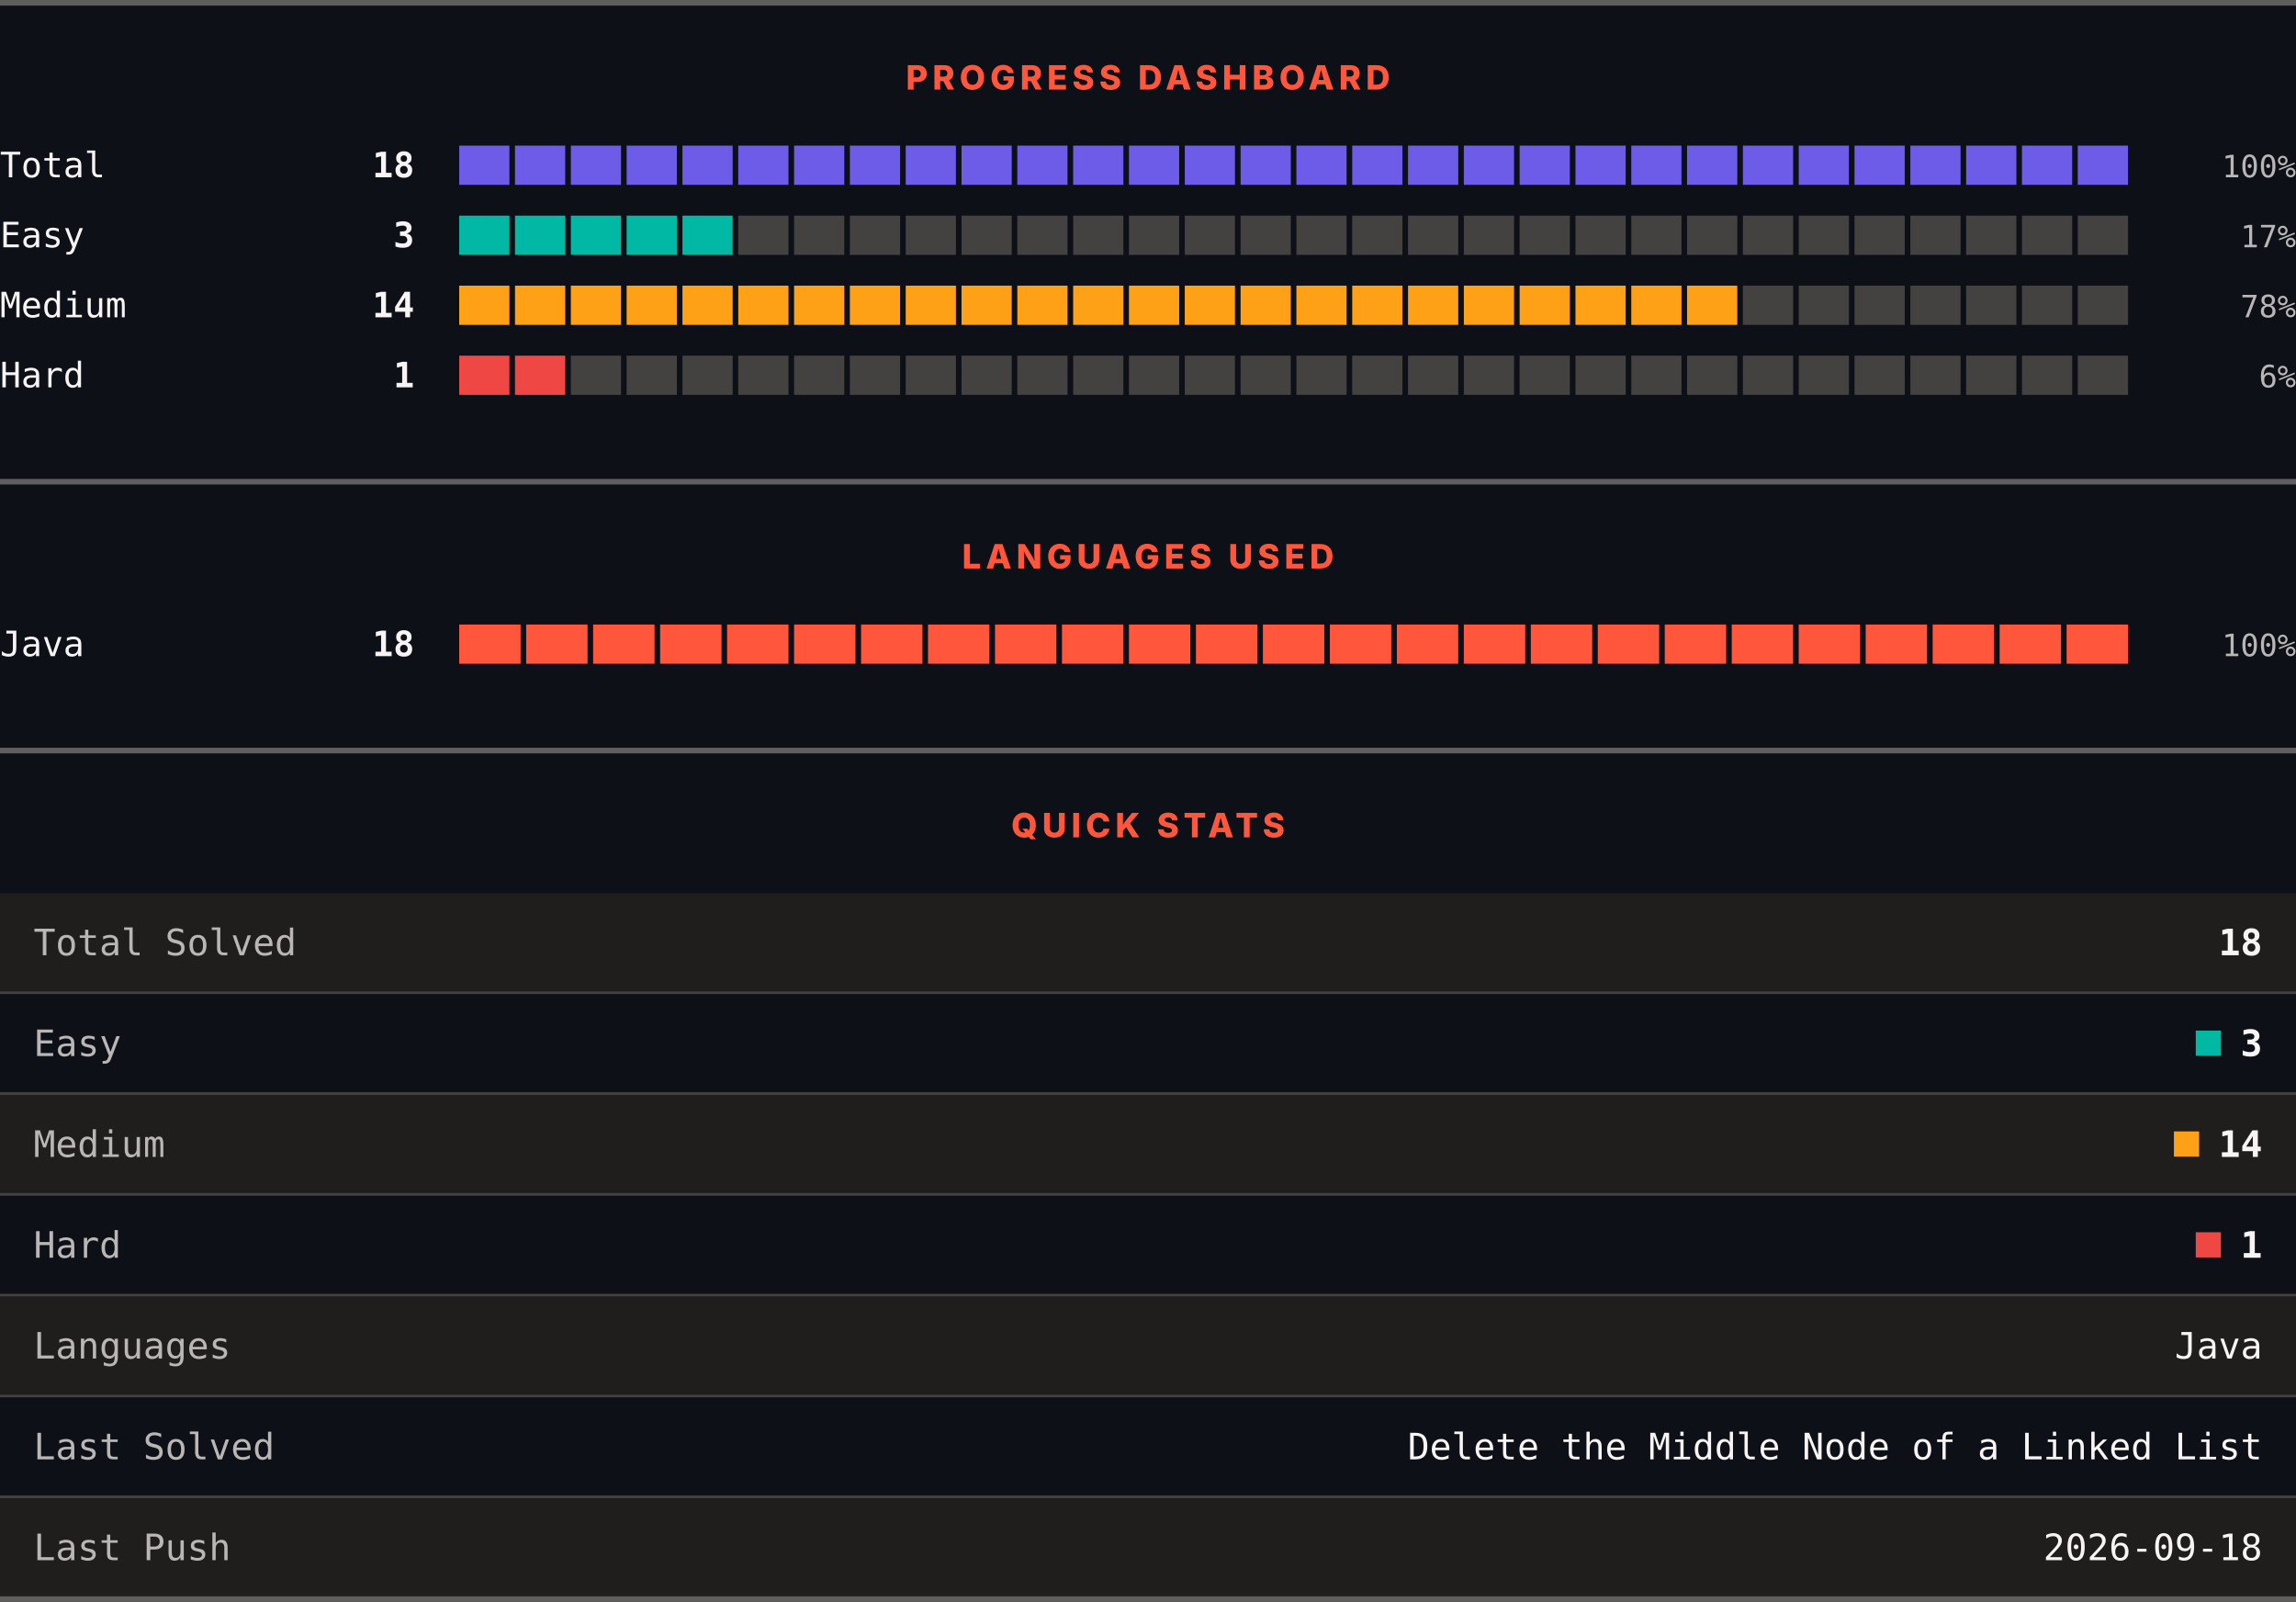
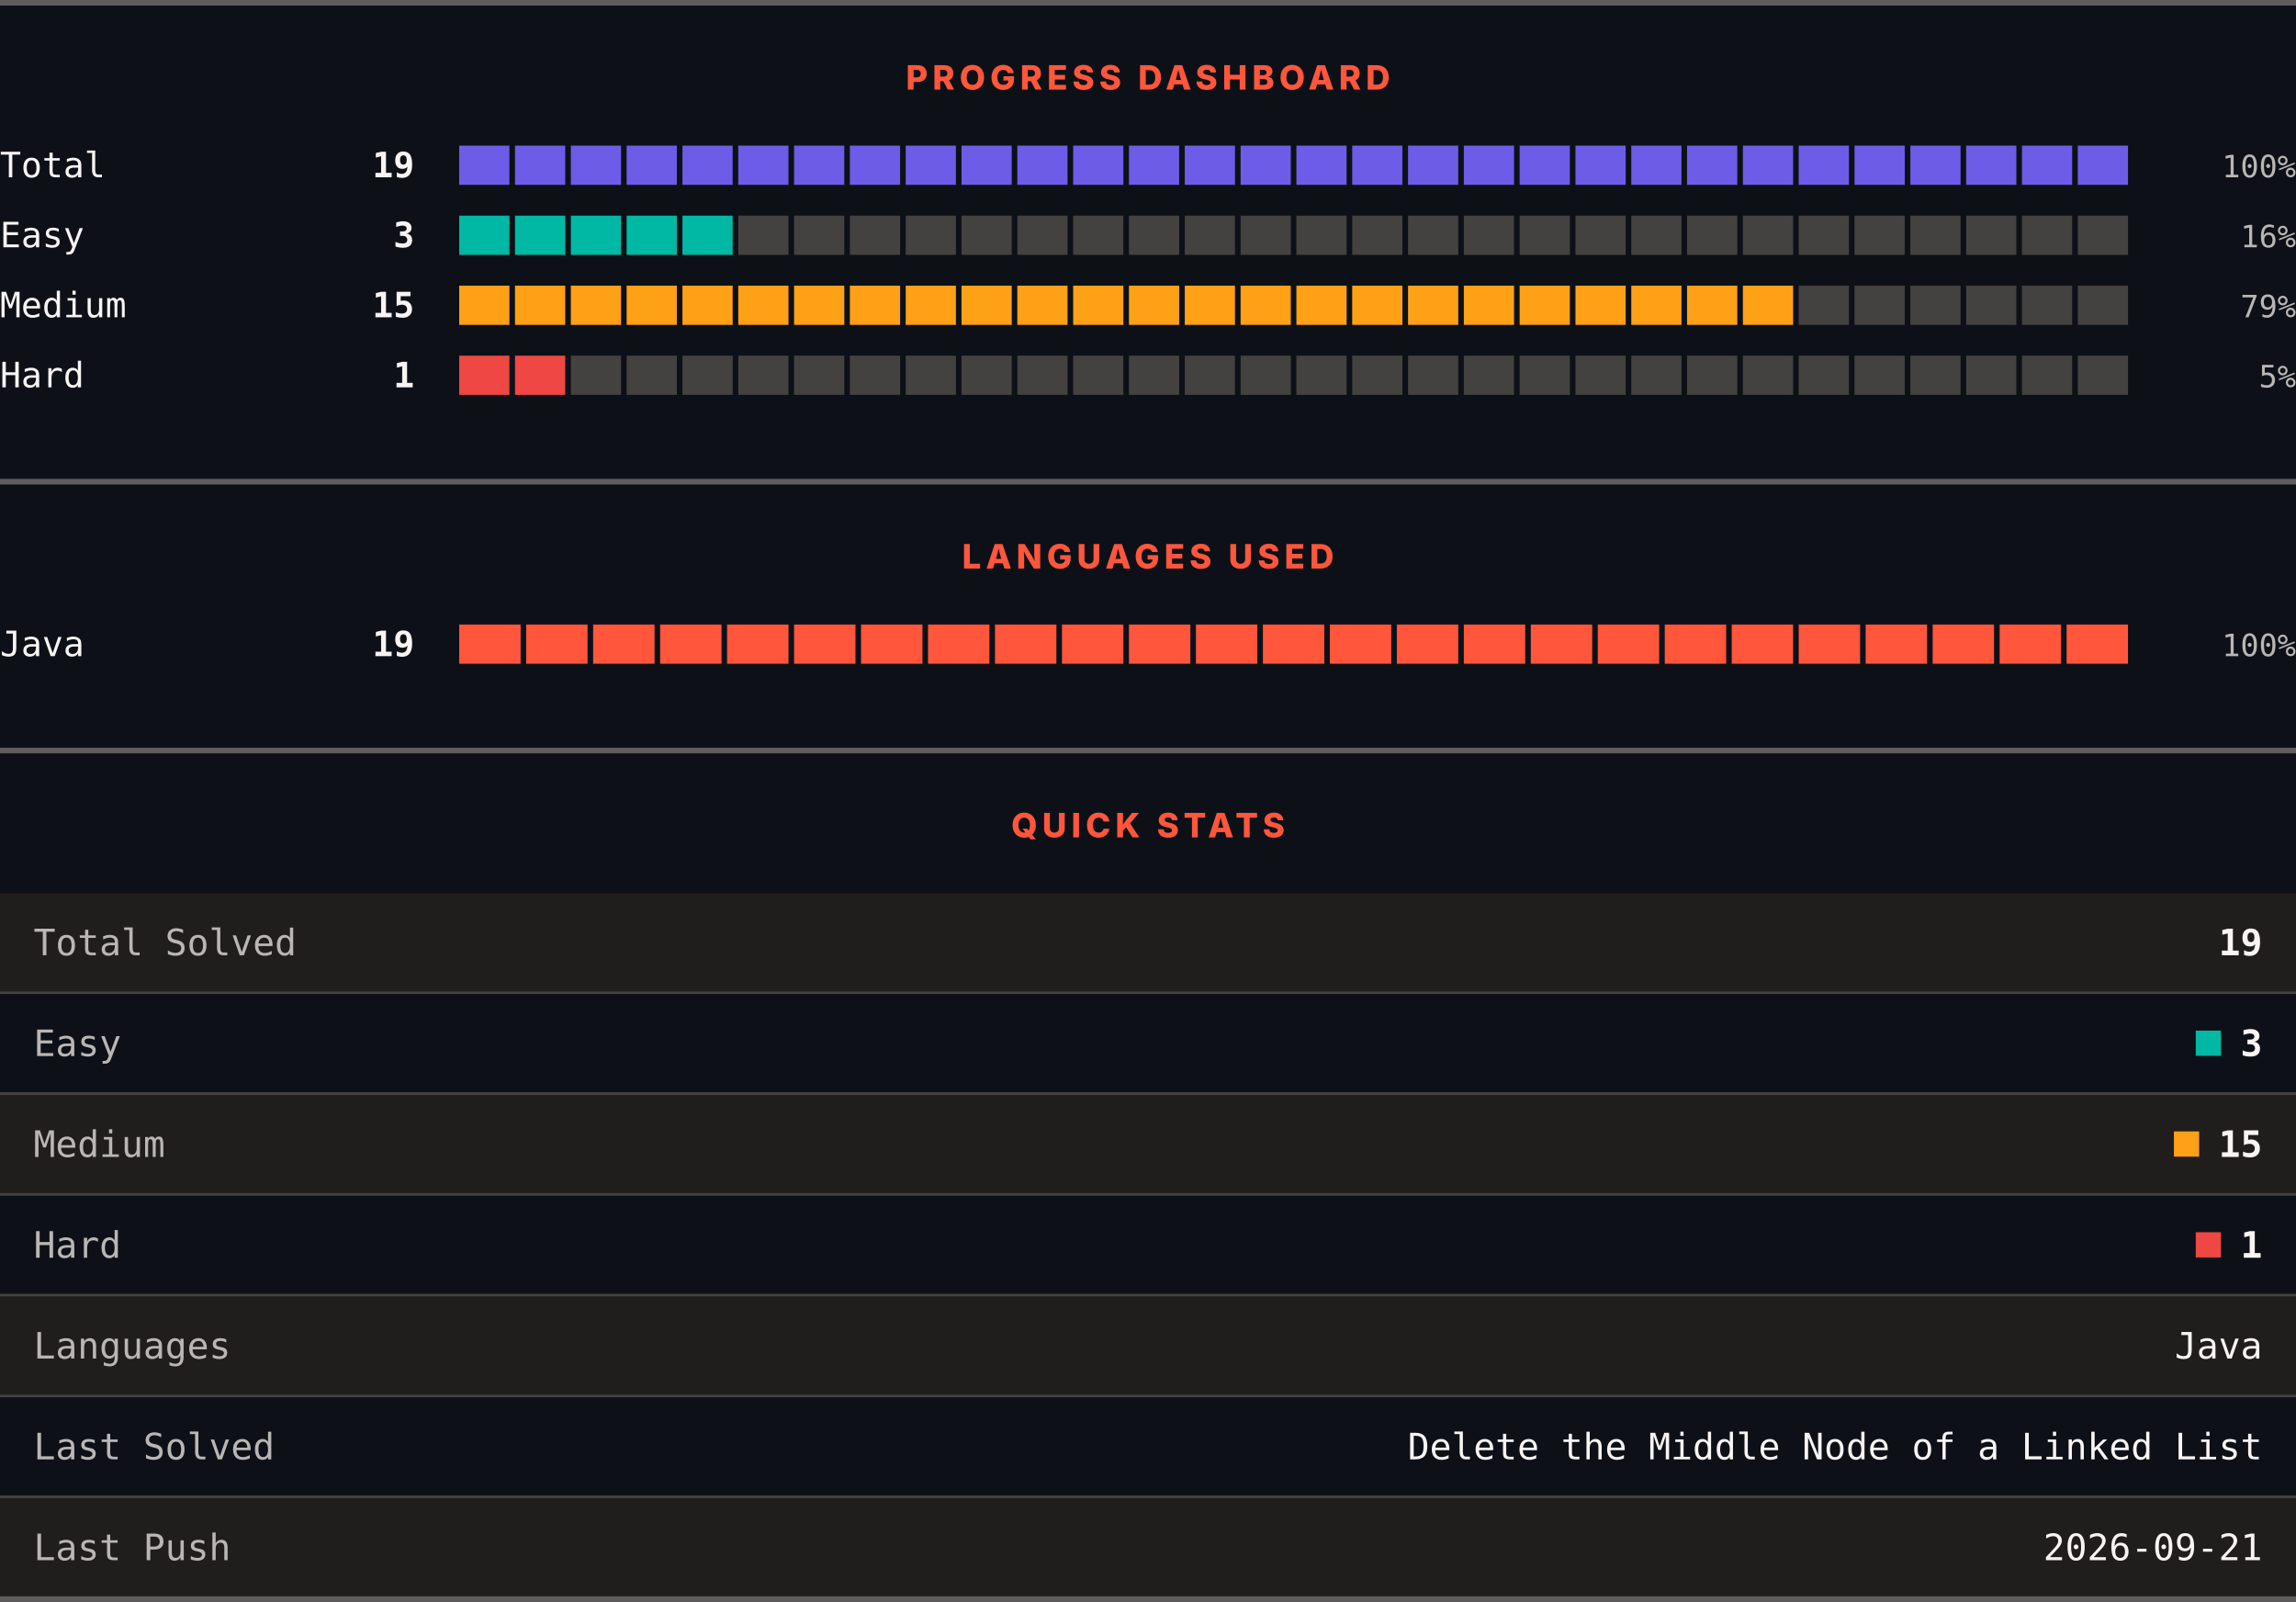
<svg xmlns="http://www.w3.org/2000/svg" width="820" height="572" viewBox="0 0 820 572" role="img" aria-label="LeetCode progress, languages and quick stats">
  <rect width="820" height="572" fill="#0d1117" />
  <rect x="0" y="0" width="820" height="2" fill="#605d5d" />
  <text x="410" y="32" text-anchor="middle" font-family="Archivo, system-ui, -apple-system, Segoe UI, sans-serif" font-size="12" font-weight="800" letter-spacing="1.68" fill="#ff563c">PROGRESS DASHBOARD</text>
  <text x="0" y="63.3" font-family="ui-monospace, SFMono-Regular, Menlo, Consolas, monospace" font-size="12.5" fill="#f8f4f4">Total</text>
-   <text x="148" y="63.3" text-anchor="end" font-family="ui-monospace, SFMono-Regular, Menlo, Consolas, monospace" font-size="12.5" font-weight="700" fill="#f8f4f4">18</text>
+   <text x="148" y="63.3" text-anchor="end" font-family="ui-monospace, SFMono-Regular, Menlo, Consolas, monospace" font-size="12.5" font-weight="700" fill="#f8f4f4">19</text>
  <rect x="164.00" y="52" width="17.93" height="14" fill="#6c5ce7" />
  <rect x="183.93" y="52" width="17.93" height="14" fill="#6c5ce7" />
  <rect x="203.87" y="52" width="17.93" height="14" fill="#6c5ce7" />
  <rect x="223.80" y="52" width="17.93" height="14" fill="#6c5ce7" />
  <rect x="243.73" y="52" width="17.93" height="14" fill="#6c5ce7" />
  <rect x="263.67" y="52" width="17.93" height="14" fill="#6c5ce7" />
  <rect x="283.60" y="52" width="17.93" height="14" fill="#6c5ce7" />
  <rect x="303.53" y="52" width="17.93" height="14" fill="#6c5ce7" />
  <rect x="323.47" y="52" width="17.93" height="14" fill="#6c5ce7" />
  <rect x="343.40" y="52" width="17.93" height="14" fill="#6c5ce7" />
  <rect x="363.33" y="52" width="17.93" height="14" fill="#6c5ce7" />
  <rect x="383.27" y="52" width="17.93" height="14" fill="#6c5ce7" />
  <rect x="403.20" y="52" width="17.93" height="14" fill="#6c5ce7" />
  <rect x="423.13" y="52" width="17.93" height="14" fill="#6c5ce7" />
  <rect x="443.07" y="52" width="17.93" height="14" fill="#6c5ce7" />
  <rect x="463.00" y="52" width="17.93" height="14" fill="#6c5ce7" />
  <rect x="482.93" y="52" width="17.93" height="14" fill="#6c5ce7" />
  <rect x="502.87" y="52" width="17.93" height="14" fill="#6c5ce7" />
  <rect x="522.80" y="52" width="17.93" height="14" fill="#6c5ce7" />
  <rect x="542.73" y="52" width="17.93" height="14" fill="#6c5ce7" />
  <rect x="562.67" y="52" width="17.93" height="14" fill="#6c5ce7" />
  <rect x="582.60" y="52" width="17.93" height="14" fill="#6c5ce7" />
  <rect x="602.53" y="52" width="17.93" height="14" fill="#6c5ce7" />
  <rect x="622.47" y="52" width="17.93" height="14" fill="#6c5ce7" />
  <rect x="642.40" y="52" width="17.93" height="14" fill="#6c5ce7" />
  <rect x="662.33" y="52" width="17.93" height="14" fill="#6c5ce7" />
  <rect x="682.27" y="52" width="17.93" height="14" fill="#6c5ce7" />
  <rect x="702.20" y="52" width="17.93" height="14" fill="#6c5ce7" />
  <rect x="722.13" y="52" width="17.93" height="14" fill="#6c5ce7" />
  <rect x="742.07" y="52" width="17.93" height="14" fill="#6c5ce7" />
  <text x="820" y="63.3" text-anchor="end" font-family="ui-monospace, SFMono-Regular, Menlo, Consolas, monospace" font-size="11" fill="#bab6b6">100%</text>
  <text x="0" y="88.3" font-family="ui-monospace, SFMono-Regular, Menlo, Consolas, monospace" font-size="12.5" fill="#f8f4f4">Easy</text>
  <text x="148" y="88.3" text-anchor="end" font-family="ui-monospace, SFMono-Regular, Menlo, Consolas, monospace" font-size="12.5" font-weight="700" fill="#f8f4f4">3</text>
  <rect x="164.00" y="77" width="17.93" height="14" fill="#00b8a3" />
  <rect x="183.93" y="77" width="17.93" height="14" fill="#00b8a3" />
  <rect x="203.87" y="77" width="17.93" height="14" fill="#00b8a3" />
  <rect x="223.80" y="77" width="17.93" height="14" fill="#00b8a3" />
  <rect x="243.73" y="77" width="17.93" height="14" fill="#00b8a3" />
  <rect x="263.67" y="77" width="17.93" height="14" fill="#444141" />
  <rect x="283.60" y="77" width="17.93" height="14" fill="#444141" />
  <rect x="303.53" y="77" width="17.93" height="14" fill="#444141" />
  <rect x="323.47" y="77" width="17.93" height="14" fill="#444141" />
  <rect x="343.40" y="77" width="17.93" height="14" fill="#444141" />
  <rect x="363.33" y="77" width="17.93" height="14" fill="#444141" />
  <rect x="383.27" y="77" width="17.93" height="14" fill="#444141" />
  <rect x="403.20" y="77" width="17.93" height="14" fill="#444141" />
  <rect x="423.13" y="77" width="17.93" height="14" fill="#444141" />
  <rect x="443.07" y="77" width="17.93" height="14" fill="#444141" />
  <rect x="463.00" y="77" width="17.93" height="14" fill="#444141" />
  <rect x="482.93" y="77" width="17.93" height="14" fill="#444141" />
  <rect x="502.87" y="77" width="17.93" height="14" fill="#444141" />
  <rect x="522.80" y="77" width="17.93" height="14" fill="#444141" />
  <rect x="542.73" y="77" width="17.93" height="14" fill="#444141" />
  <rect x="562.67" y="77" width="17.93" height="14" fill="#444141" />
  <rect x="582.60" y="77" width="17.93" height="14" fill="#444141" />
  <rect x="602.53" y="77" width="17.93" height="14" fill="#444141" />
  <rect x="622.47" y="77" width="17.93" height="14" fill="#444141" />
  <rect x="642.40" y="77" width="17.93" height="14" fill="#444141" />
  <rect x="662.33" y="77" width="17.93" height="14" fill="#444141" />
  <rect x="682.27" y="77" width="17.93" height="14" fill="#444141" />
  <rect x="702.20" y="77" width="17.93" height="14" fill="#444141" />
  <rect x="722.13" y="77" width="17.93" height="14" fill="#444141" />
  <rect x="742.07" y="77" width="17.93" height="14" fill="#444141" />
-   <text x="820" y="88.3" text-anchor="end" font-family="ui-monospace, SFMono-Regular, Menlo, Consolas, monospace" font-size="11" fill="#bab6b6">17%</text>
+   <text x="820" y="88.3" text-anchor="end" font-family="ui-monospace, SFMono-Regular, Menlo, Consolas, monospace" font-size="11" fill="#bab6b6">16%</text>
  <text x="0" y="113.3" font-family="ui-monospace, SFMono-Regular, Menlo, Consolas, monospace" font-size="12.5" fill="#f8f4f4">Medium</text>
-   <text x="148" y="113.3" text-anchor="end" font-family="ui-monospace, SFMono-Regular, Menlo, Consolas, monospace" font-size="12.5" font-weight="700" fill="#f8f4f4">14</text>
+   <text x="148" y="113.3" text-anchor="end" font-family="ui-monospace, SFMono-Regular, Menlo, Consolas, monospace" font-size="12.5" font-weight="700" fill="#f8f4f4">15</text>
  <rect x="164.00" y="102" width="17.93" height="14" fill="#ffa116" />
  <rect x="183.93" y="102" width="17.93" height="14" fill="#ffa116" />
  <rect x="203.87" y="102" width="17.93" height="14" fill="#ffa116" />
  <rect x="223.80" y="102" width="17.93" height="14" fill="#ffa116" />
  <rect x="243.73" y="102" width="17.93" height="14" fill="#ffa116" />
  <rect x="263.67" y="102" width="17.93" height="14" fill="#ffa116" />
  <rect x="283.60" y="102" width="17.93" height="14" fill="#ffa116" />
  <rect x="303.53" y="102" width="17.93" height="14" fill="#ffa116" />
  <rect x="323.47" y="102" width="17.93" height="14" fill="#ffa116" />
  <rect x="343.40" y="102" width="17.93" height="14" fill="#ffa116" />
  <rect x="363.33" y="102" width="17.93" height="14" fill="#ffa116" />
  <rect x="383.27" y="102" width="17.93" height="14" fill="#ffa116" />
  <rect x="403.20" y="102" width="17.93" height="14" fill="#ffa116" />
  <rect x="423.13" y="102" width="17.93" height="14" fill="#ffa116" />
  <rect x="443.07" y="102" width="17.93" height="14" fill="#ffa116" />
  <rect x="463.00" y="102" width="17.93" height="14" fill="#ffa116" />
  <rect x="482.93" y="102" width="17.93" height="14" fill="#ffa116" />
  <rect x="502.87" y="102" width="17.93" height="14" fill="#ffa116" />
  <rect x="522.80" y="102" width="17.93" height="14" fill="#ffa116" />
  <rect x="542.73" y="102" width="17.93" height="14" fill="#ffa116" />
  <rect x="562.67" y="102" width="17.93" height="14" fill="#ffa116" />
  <rect x="582.60" y="102" width="17.93" height="14" fill="#ffa116" />
  <rect x="602.53" y="102" width="17.93" height="14" fill="#ffa116" />
-   <rect x="622.47" y="102" width="17.93" height="14" fill="#444141" />
+   <rect x="622.47" y="102" width="17.93" height="14" fill="#ffa116" />
  <rect x="642.40" y="102" width="17.93" height="14" fill="#444141" />
  <rect x="662.33" y="102" width="17.93" height="14" fill="#444141" />
  <rect x="682.27" y="102" width="17.93" height="14" fill="#444141" />
  <rect x="702.20" y="102" width="17.93" height="14" fill="#444141" />
  <rect x="722.13" y="102" width="17.93" height="14" fill="#444141" />
  <rect x="742.07" y="102" width="17.93" height="14" fill="#444141" />
-   <text x="820" y="113.3" text-anchor="end" font-family="ui-monospace, SFMono-Regular, Menlo, Consolas, monospace" font-size="11" fill="#bab6b6">78%</text>
+   <text x="820" y="113.3" text-anchor="end" font-family="ui-monospace, SFMono-Regular, Menlo, Consolas, monospace" font-size="11" fill="#bab6b6">79%</text>
  <text x="0" y="138.3" font-family="ui-monospace, SFMono-Regular, Menlo, Consolas, monospace" font-size="12.5" fill="#f8f4f4">Hard</text>
  <text x="148" y="138.3" text-anchor="end" font-family="ui-monospace, SFMono-Regular, Menlo, Consolas, monospace" font-size="12.5" font-weight="700" fill="#f8f4f4">1</text>
  <rect x="164.00" y="127" width="17.93" height="14" fill="#ef4743" />
  <rect x="183.93" y="127" width="17.93" height="14" fill="#ef4743" />
  <rect x="203.87" y="127" width="17.93" height="14" fill="#444141" />
  <rect x="223.80" y="127" width="17.93" height="14" fill="#444141" />
  <rect x="243.73" y="127" width="17.93" height="14" fill="#444141" />
  <rect x="263.67" y="127" width="17.93" height="14" fill="#444141" />
  <rect x="283.60" y="127" width="17.93" height="14" fill="#444141" />
  <rect x="303.53" y="127" width="17.93" height="14" fill="#444141" />
  <rect x="323.47" y="127" width="17.93" height="14" fill="#444141" />
  <rect x="343.40" y="127" width="17.93" height="14" fill="#444141" />
  <rect x="363.33" y="127" width="17.93" height="14" fill="#444141" />
  <rect x="383.27" y="127" width="17.93" height="14" fill="#444141" />
  <rect x="403.20" y="127" width="17.93" height="14" fill="#444141" />
  <rect x="423.13" y="127" width="17.93" height="14" fill="#444141" />
  <rect x="443.07" y="127" width="17.93" height="14" fill="#444141" />
  <rect x="463.00" y="127" width="17.93" height="14" fill="#444141" />
  <rect x="482.93" y="127" width="17.93" height="14" fill="#444141" />
  <rect x="502.87" y="127" width="17.93" height="14" fill="#444141" />
  <rect x="522.80" y="127" width="17.93" height="14" fill="#444141" />
  <rect x="542.73" y="127" width="17.93" height="14" fill="#444141" />
  <rect x="562.67" y="127" width="17.93" height="14" fill="#444141" />
  <rect x="582.60" y="127" width="17.93" height="14" fill="#444141" />
  <rect x="602.53" y="127" width="17.93" height="14" fill="#444141" />
  <rect x="622.47" y="127" width="17.93" height="14" fill="#444141" />
  <rect x="642.40" y="127" width="17.93" height="14" fill="#444141" />
  <rect x="662.33" y="127" width="17.93" height="14" fill="#444141" />
  <rect x="682.27" y="127" width="17.93" height="14" fill="#444141" />
  <rect x="702.20" y="127" width="17.93" height="14" fill="#444141" />
  <rect x="722.13" y="127" width="17.93" height="14" fill="#444141" />
  <rect x="742.07" y="127" width="17.93" height="14" fill="#444141" />
-   <text x="820" y="138.3" text-anchor="end" font-family="ui-monospace, SFMono-Regular, Menlo, Consolas, monospace" font-size="11" fill="#bab6b6">6%</text>
+   <text x="820" y="138.3" text-anchor="end" font-family="ui-monospace, SFMono-Regular, Menlo, Consolas, monospace" font-size="11" fill="#bab6b6">5%</text>
  <rect x="0" y="171" width="820" height="2" fill="#605d5d" />
  <text x="410" y="203" text-anchor="middle" font-family="Archivo, system-ui, -apple-system, Segoe UI, sans-serif" font-size="12" font-weight="800" letter-spacing="1.68" fill="#ff563c">LANGUAGES USED</text>
  <text x="0" y="234.3" font-family="ui-monospace, SFMono-Regular, Menlo, Consolas, monospace" font-size="12.5" fill="#f8f4f4">Java</text>
-   <text x="148" y="234.3" text-anchor="end" font-family="ui-monospace, SFMono-Regular, Menlo, Consolas, monospace" font-size="12.5" font-weight="700" fill="#f8f4f4">18</text>
+   <text x="148" y="234.3" text-anchor="end" font-family="ui-monospace, SFMono-Regular, Menlo, Consolas, monospace" font-size="12.5" font-weight="700" fill="#f8f4f4">19</text>
  <rect x="164.00" y="223" width="21.92" height="14" fill="#ff563c" />
  <rect x="187.92" y="223" width="21.92" height="14" fill="#ff563c" />
  <rect x="211.84" y="223" width="21.92" height="14" fill="#ff563c" />
  <rect x="235.76" y="223" width="21.92" height="14" fill="#ff563c" />
  <rect x="259.68" y="223" width="21.92" height="14" fill="#ff563c" />
  <rect x="283.60" y="223" width="21.92" height="14" fill="#ff563c" />
  <rect x="307.52" y="223" width="21.92" height="14" fill="#ff563c" />
  <rect x="331.44" y="223" width="21.92" height="14" fill="#ff563c" />
  <rect x="355.36" y="223" width="21.92" height="14" fill="#ff563c" />
  <rect x="379.28" y="223" width="21.92" height="14" fill="#ff563c" />
  <rect x="403.20" y="223" width="21.92" height="14" fill="#ff563c" />
  <rect x="427.12" y="223" width="21.92" height="14" fill="#ff563c" />
  <rect x="451.04" y="223" width="21.92" height="14" fill="#ff563c" />
  <rect x="474.96" y="223" width="21.92" height="14" fill="#ff563c" />
  <rect x="498.88" y="223" width="21.92" height="14" fill="#ff563c" />
  <rect x="522.80" y="223" width="21.92" height="14" fill="#ff563c" />
  <rect x="546.72" y="223" width="21.92" height="14" fill="#ff563c" />
  <rect x="570.64" y="223" width="21.92" height="14" fill="#ff563c" />
  <rect x="594.56" y="223" width="21.92" height="14" fill="#ff563c" />
  <rect x="618.48" y="223" width="21.92" height="14" fill="#ff563c" />
  <rect x="642.40" y="223" width="21.92" height="14" fill="#ff563c" />
  <rect x="666.32" y="223" width="21.92" height="14" fill="#ff563c" />
  <rect x="690.24" y="223" width="21.92" height="14" fill="#ff563c" />
  <rect x="714.16" y="223" width="21.92" height="14" fill="#ff563c" />
  <rect x="738.08" y="223" width="21.92" height="14" fill="#ff563c" />
  <text x="820" y="234.3" text-anchor="end" font-family="ui-monospace, SFMono-Regular, Menlo, Consolas, monospace" font-size="11" fill="#bab6b6">100%</text>
  <rect x="0" y="267" width="820" height="2" fill="#605d5d" />
  <text x="410" y="299" text-anchor="middle" font-family="Archivo, system-ui, -apple-system, Segoe UI, sans-serif" font-size="12" font-weight="800" letter-spacing="1.68" fill="#ff563c">QUICK STATS</text>
  <rect x="0" y="319" width="820" height="35" fill="#201e1d" />
  <text x="12" y="341.1" font-family="ui-monospace, SFMono-Regular, Menlo, Consolas, monospace" font-size="13" fill="#bab6b6">Total Solved</text>
-   <text x="808" y="341.1" text-anchor="end" font-family="ui-monospace, SFMono-Regular, Menlo, Consolas, monospace" font-size="13" font-weight="700" fill="#f8f4f4">18</text>
+   <text x="808" y="341.1" text-anchor="end" font-family="ui-monospace, SFMono-Regular, Menlo, Consolas, monospace" font-size="13" font-weight="700" fill="#f8f4f4">19</text>
  <rect x="0" y="354" width="820" height="1" fill="#444141" />
  <rect x="0" y="355" width="820" height="35" fill="#0d1117" />
  <text x="12" y="377.1" font-family="ui-monospace, SFMono-Regular, Menlo, Consolas, monospace" font-size="13" fill="#bab6b6">Easy</text>
  <rect x="784.2" y="368" width="9" height="9" fill="#00b8a3" />
  <text x="808" y="377.1" text-anchor="end" font-family="ui-monospace, SFMono-Regular, Menlo, Consolas, monospace" font-size="13" font-weight="700" fill="#f8f4f4">3</text>
  <rect x="0" y="390" width="820" height="1" fill="#444141" />
  <rect x="0" y="391" width="820" height="35" fill="#201e1d" />
  <text x="12" y="413.1" font-family="ui-monospace, SFMono-Regular, Menlo, Consolas, monospace" font-size="13" fill="#bab6b6">Medium</text>
  <rect x="776.4" y="404" width="9" height="9" fill="#ffa116" />
-   <text x="808" y="413.1" text-anchor="end" font-family="ui-monospace, SFMono-Regular, Menlo, Consolas, monospace" font-size="13" font-weight="700" fill="#f8f4f4">14</text>
+   <text x="808" y="413.1" text-anchor="end" font-family="ui-monospace, SFMono-Regular, Menlo, Consolas, monospace" font-size="13" font-weight="700" fill="#f8f4f4">15</text>
  <rect x="0" y="426" width="820" height="1" fill="#444141" />
  <rect x="0" y="427" width="820" height="35" fill="#0d1117" />
  <text x="12" y="449.1" font-family="ui-monospace, SFMono-Regular, Menlo, Consolas, monospace" font-size="13" fill="#bab6b6">Hard</text>
  <rect x="784.2" y="440" width="9" height="9" fill="#ef4743" />
  <text x="808" y="449.1" text-anchor="end" font-family="ui-monospace, SFMono-Regular, Menlo, Consolas, monospace" font-size="13" font-weight="700" fill="#f8f4f4">1</text>
  <rect x="0" y="462" width="820" height="1" fill="#444141" />
  <rect x="0" y="463" width="820" height="35" fill="#201e1d" />
  <text x="12" y="485.1" font-family="ui-monospace, SFMono-Regular, Menlo, Consolas, monospace" font-size="13" fill="#bab6b6">Languages</text>
  <text x="808" y="485.1" text-anchor="end" font-family="ui-monospace, SFMono-Regular, Menlo, Consolas, monospace" font-size="13" fill="#f8f4f4">Java</text>
  <rect x="0" y="498" width="820" height="1" fill="#444141" />
  <rect x="0" y="499" width="820" height="35" fill="#0d1117" />
  <text x="12" y="521.1" font-family="ui-monospace, SFMono-Regular, Menlo, Consolas, monospace" font-size="13" fill="#bab6b6">Last Solved</text>
  <text x="808" y="521.1" text-anchor="end" font-family="ui-monospace, SFMono-Regular, Menlo, Consolas, monospace" font-size="13" fill="#f8f4f4">Delete the Middle Node of a Linked List</text>
  <rect x="0" y="534" width="820" height="1" fill="#444141" />
  <rect x="0" y="535" width="820" height="35" fill="#201e1d" />
  <text x="12" y="557.1" font-family="ui-monospace, SFMono-Regular, Menlo, Consolas, monospace" font-size="13" fill="#bab6b6">Last Push</text>
-   <text x="808" y="557.1" text-anchor="end" font-family="ui-monospace, SFMono-Regular, Menlo, Consolas, monospace" font-size="13" fill="#f8f4f4">2026-09-18</text>
+   <text x="808" y="557.1" text-anchor="end" font-family="ui-monospace, SFMono-Regular, Menlo, Consolas, monospace" font-size="13" fill="#f8f4f4">2026-09-21</text>
  <rect x="0" y="570" width="820" height="2" fill="#605d5d" />
</svg>
